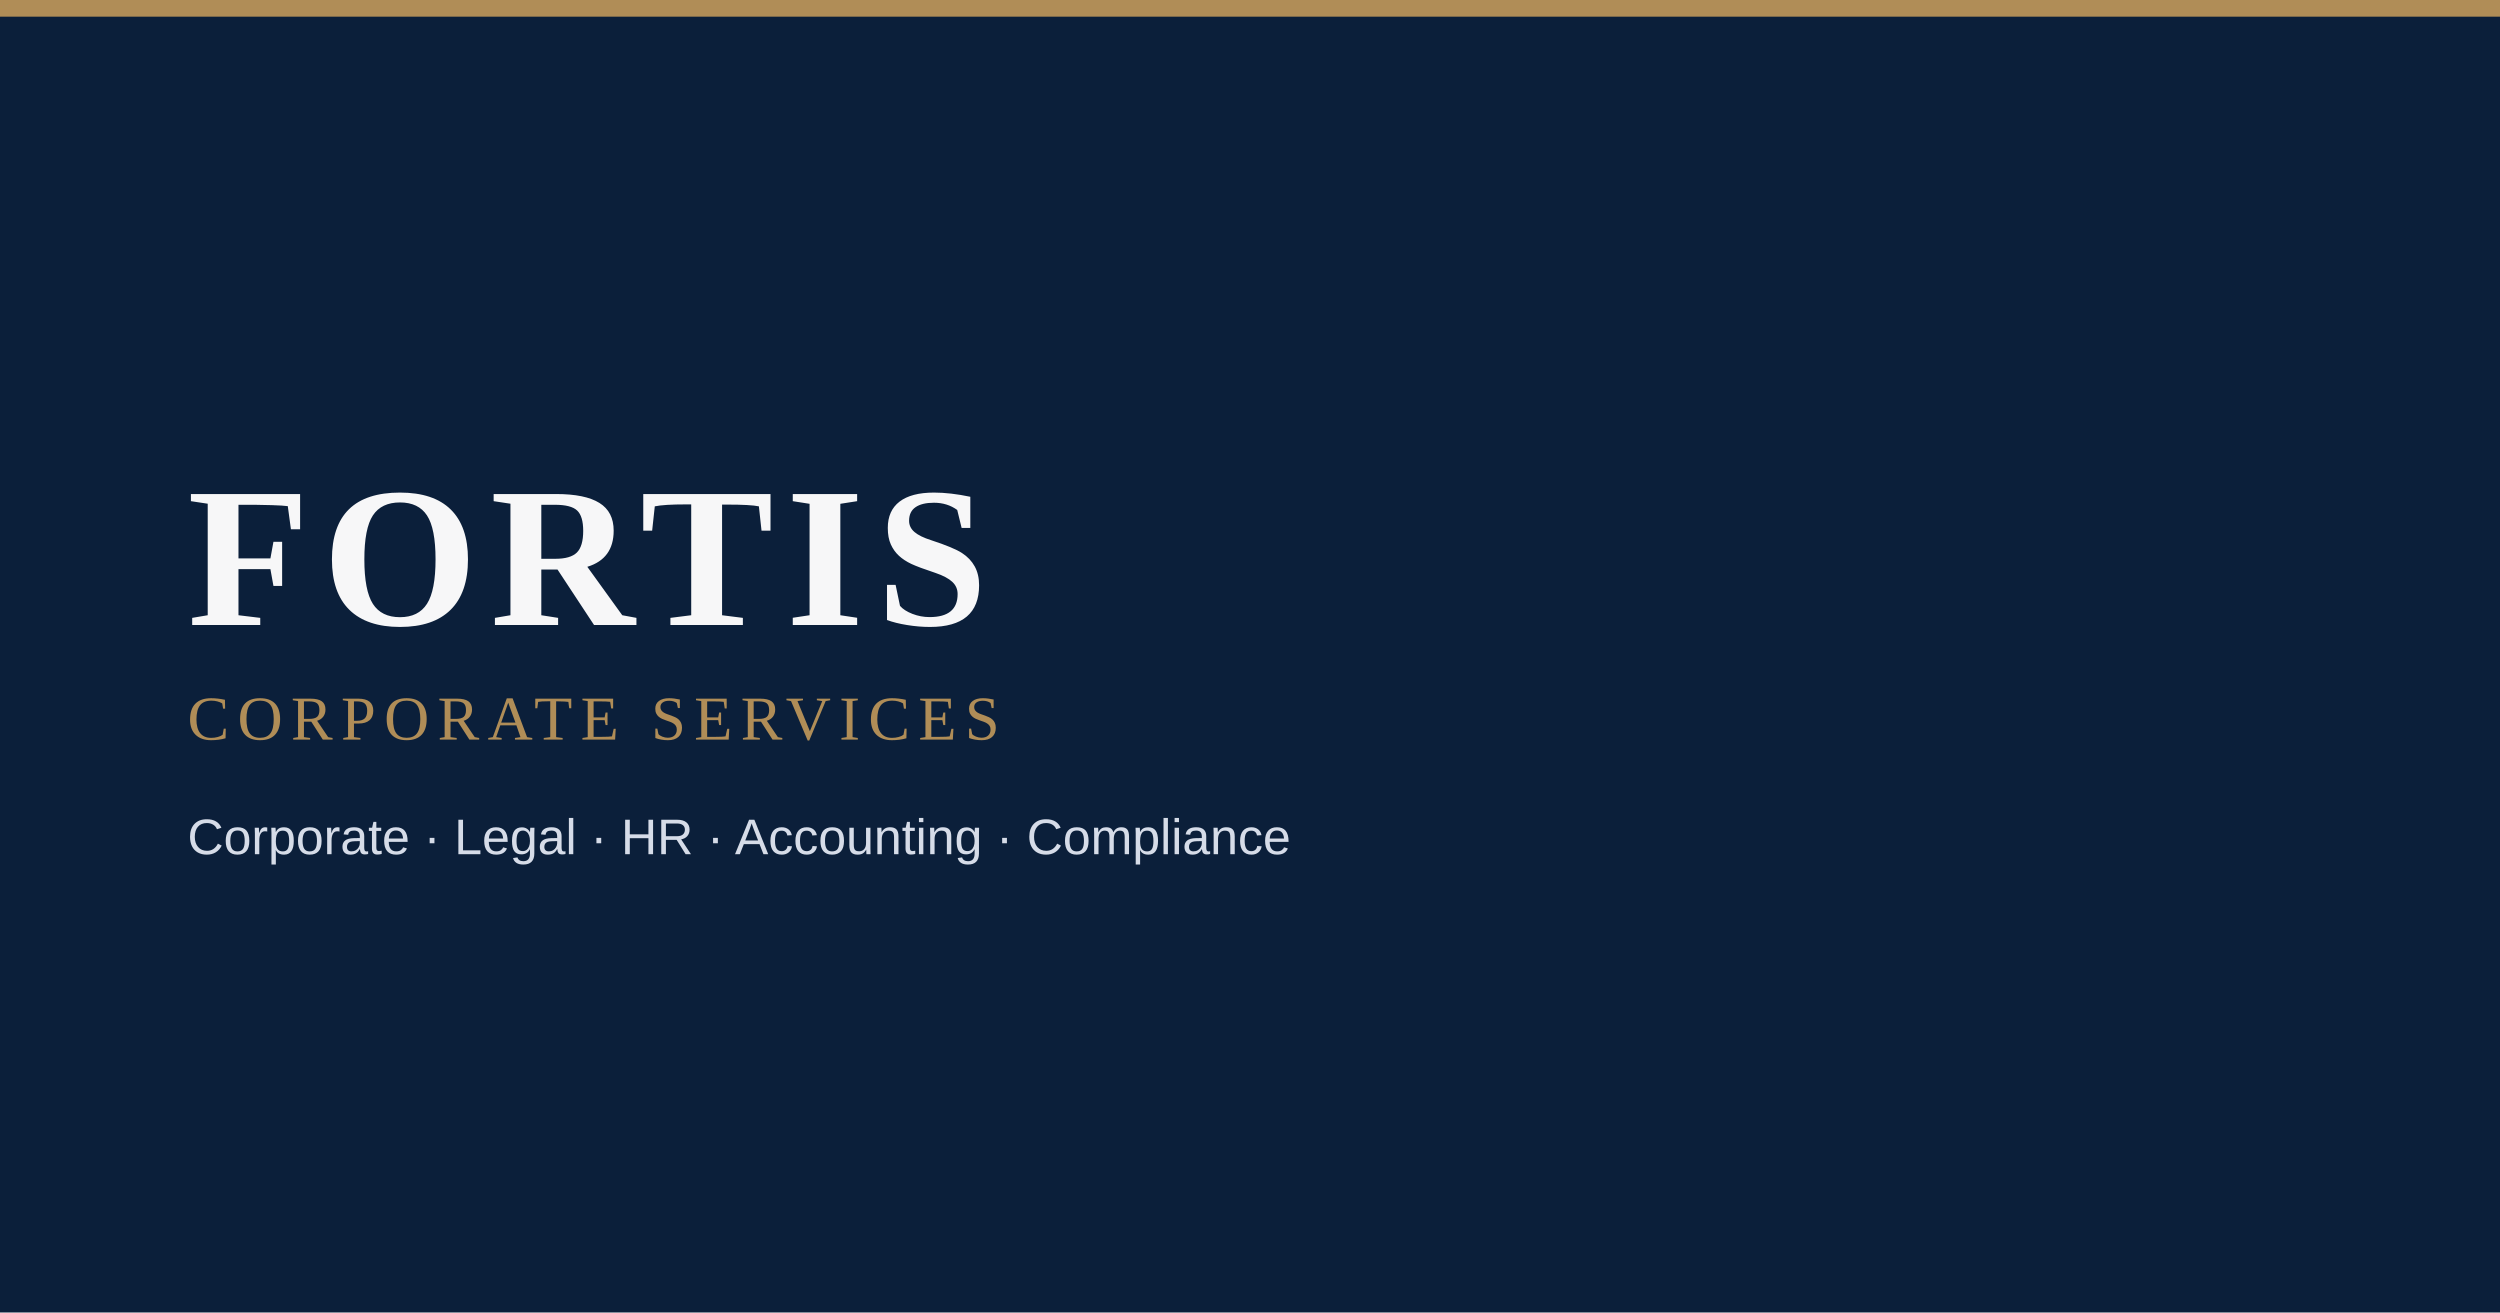
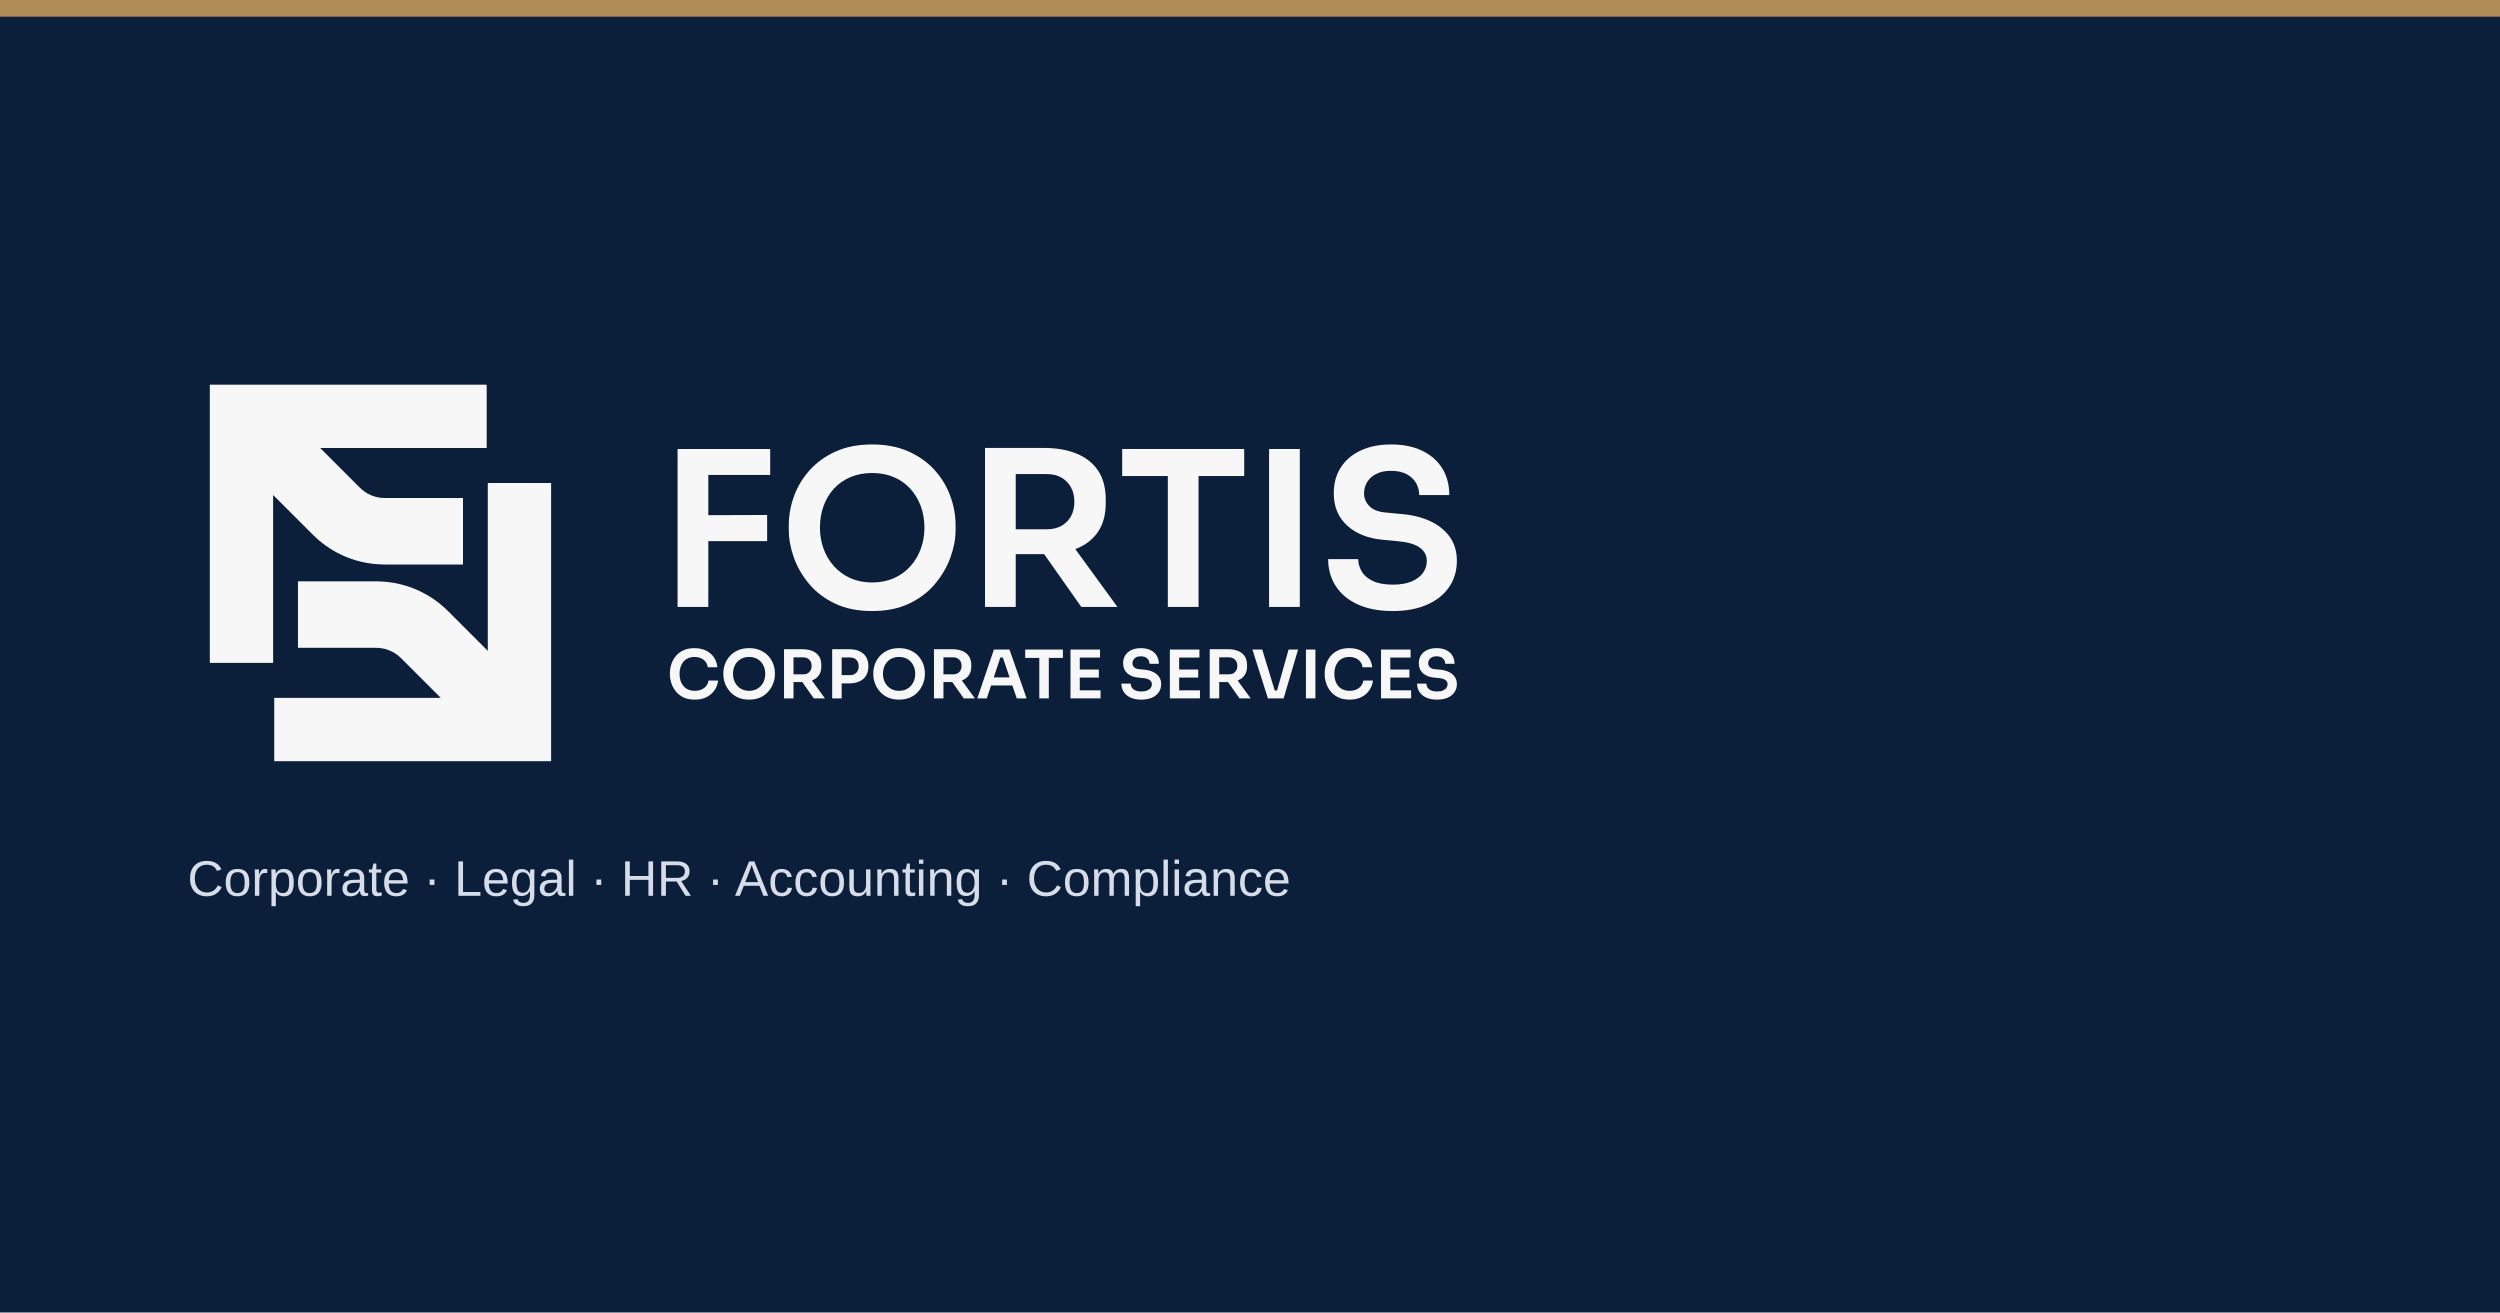
<svg xmlns="http://www.w3.org/2000/svg" width="1200" height="630" viewBox="0 0 1200 630">
  <rect width="1200" height="630" fill="#0B1F3A" />
  <rect x="0" y="0" width="1200" height="8" fill="#B08D57" />
-   <text x="90" y="300" font-family="Georgia, 'Times New Roman', serif" font-size="96" letter-spacing="6" fill="#F7F7F8" font-weight="600">FORTIS</text>
-   <text x="90" y="355" font-family="Georgia, 'Times New Roman', serif" font-size="30" letter-spacing="4" fill="#B08D57">CORPORATE SERVICES</text>
-   <text x="90" y="410" font-family="Arial, sans-serif" font-size="24" fill="#D6DCE8">Corporate · Legal · HR · Accounting · Compliance</text>
+   <g transform="translate(-233.23 -83.38) scale(1.337706)" fill="#F7F7F8">
+     <path d="M 348.984 223.082 L 289.234 223.082 L 303.445 237.293 C 305.855 239.711 309.062 241.031 312.473 241.031 L 340.484 241.031 L 340.484 264.891 L 312.473 264.891 C 310.934 264.891 309.414 264.793 307.914 264.609 C 299.855 263.621 292.406 260 286.574 254.16 L 272.355 239.949 L 272.355 300.172 L 249.633 300.172 L 249.633 200.352 L 348.984 200.352 Z M 348.984 223.082 " />
+     <path d="M 372.105 235.652 L 372.105 335.461 L 272.754 335.461 L 272.754 312.742 L 332.516 312.742 L 318.293 298.52 C 315.895 296.109 312.684 294.781 309.273 294.781 L 281.266 294.781 L 281.266 270.93 L 309.273 270.93 C 310.805 270.93 312.324 271.02 313.824 271.211 C 321.883 272.199 329.336 275.82 335.164 281.652 L 349.383 295.871 L 349.383 235.652 Z M 372.105 235.652 " />
+     <path d="M 426.953 256.512 L 426.953 247.195 L 449.621 247.117 L 449.621 256.512 Z M 426.953 223.441 L 450.711 223.441 L 450.711 232.754 L 426.953 232.754 Z M 417.484 223.441 L 428.508 223.441 L 428.508 280.109 L 417.484 280.109 Z M 417.484 223.441 " />
+     <path d="M 487.273 271.34 C 490.172 271.34 492.785 270.82 495.113 269.785 C 497.445 268.75 499.426 267.316 501.055 265.477 C 502.684 263.641 503.926 261.543 504.781 259.188 C 505.633 256.836 506.062 254.336 506.062 251.699 C 506.062 248.902 505.621 246.316 504.738 243.934 C 503.859 241.555 502.605 239.469 500.977 237.688 C 499.344 235.898 497.379 234.516 495.074 233.531 C 492.773 232.551 490.172 232.059 487.273 232.059 C 484.426 232.059 481.84 232.551 479.512 233.531 C 477.184 234.516 475.203 235.898 473.57 237.688 C 471.941 239.469 470.699 241.555 469.848 243.934 C 468.992 246.316 468.566 248.902 468.566 251.699 C 468.566 254.336 468.992 256.836 469.848 259.188 C 470.699 261.543 471.941 263.641 473.57 265.477 C 475.203 267.316 477.184 268.75 479.512 269.785 C 481.84 270.82 484.426 271.34 487.273 271.34 M 487.273 281.586 C 482.148 281.586 477.711 280.691 473.961 278.906 C 470.207 277.121 467.102 274.754 464.645 271.805 C 462.188 268.855 460.359 265.684 459.172 262.293 C 457.98 258.906 457.387 255.633 457.387 252.473 L 457.387 250.766 C 457.387 247.301 458.008 243.844 459.25 240.402 C 460.492 236.961 462.367 233.844 464.879 231.047 C 467.387 228.254 470.508 226.016 474.23 224.332 C 477.957 222.652 482.305 221.809 487.273 221.809 C 492.242 221.809 496.602 222.652 500.355 224.332 C 504.105 226.016 507.238 228.254 509.746 231.047 C 512.258 233.844 514.133 236.961 515.375 240.402 C 516.617 243.844 517.238 247.301 517.238 250.766 L 517.238 252.473 C 517.238 255.633 516.629 258.906 515.414 262.293 C 514.199 265.684 512.359 268.855 509.902 271.805 C 507.445 274.754 504.34 277.121 500.586 278.906 C 496.836 280.691 492.398 281.586 487.273 281.586 " />
+     <path d="M 562.344 280.109 L 545.031 255.5 L 557.375 255.5 L 575.309 280.109 Z M 535.559 261.168 L 535.559 252.242 L 550 252.242 C 552.02 252.242 553.766 251.828 555.242 251 C 556.715 250.172 557.852 249.02 558.656 247.543 C 559.457 246.07 559.859 244.348 559.859 242.383 C 559.859 240.414 559.457 238.695 558.656 237.219 C 557.852 235.742 556.715 234.578 555.242 233.727 C 553.766 232.871 552.02 232.445 550 232.445 L 535.559 232.445 L 535.559 223.051 L 548.836 223.051 C 553.391 223.051 557.336 223.738 560.676 225.109 C 564.012 226.48 566.586 228.523 568.398 231.242 C 570.211 233.961 571.117 237.414 571.117 241.605 L 571.117 242.848 C 571.117 246.988 570.195 250.418 568.359 253.133 C 566.523 255.852 563.949 257.871 560.637 259.188 C 557.324 260.508 553.391 261.168 548.836 261.168 Z M 527.797 223.051 L 538.82 223.051 L 538.82 280.109 L 527.797 280.109 Z M 527.797 223.051 " />
+     <path d="M 593.395 231.59 L 604.418 231.59 L 604.418 280.109 L 593.395 280.109 Z M 577.016 223.441 L 620.801 223.441 L 620.801 233.145 L 577.016 233.145 Z M 577.016 223.441 " />
+     <path d="M 629.727 223.441 L 640.75 223.441 L 640.75 280.109 L 629.727 280.109 Z M 629.727 223.441 " />
+     <path d="M 674.129 281.586 C 669.16 281.586 664.941 280.781 661.477 279.18 C 658.008 277.574 655.383 275.363 653.598 272.543 C 651.809 269.723 650.918 266.523 650.918 262.953 L 661.711 262.953 C 661.711 264.453 662.121 265.918 662.949 267.34 C 663.777 268.766 665.109 269.914 666.949 270.793 C 668.785 271.676 671.18 272.113 674.129 272.113 C 676.871 272.113 679.137 271.727 680.922 270.949 C 682.707 270.176 684.055 269.152 684.961 267.883 C 685.863 266.617 686.32 265.18 686.32 263.574 C 686.32 261.609 685.465 260.02 683.758 258.801 C 682.047 257.586 679.383 256.82 675.762 256.512 L 670.789 256.043 C 665.359 255.578 661.023 253.883 657.789 250.957 C 654.555 248.035 652.938 244.168 652.938 239.355 C 652.938 235.73 653.789 232.613 655.5 230 C 657.207 227.387 659.598 225.367 662.68 223.945 C 665.758 222.523 669.367 221.809 673.512 221.809 C 677.805 221.809 681.516 222.562 684.648 224.059 C 687.781 225.562 690.188 227.672 691.867 230.387 C 693.551 233.105 694.391 236.301 694.391 239.977 L 683.602 239.977 C 683.602 238.473 683.238 237.062 682.516 235.742 C 681.789 234.426 680.676 233.352 679.176 232.523 C 677.676 231.695 675.785 231.281 673.512 231.281 C 671.336 231.281 669.535 231.656 668.113 232.406 C 666.688 233.156 665.617 234.141 664.891 235.355 C 664.164 236.57 663.805 237.906 663.805 239.355 C 663.805 241.113 664.449 242.652 665.746 243.973 C 667.039 245.293 669.082 246.059 671.879 246.262 L 676.77 246.73 C 680.859 247.039 684.418 247.895 687.441 249.289 C 690.473 250.688 692.84 252.578 694.547 254.957 C 696.254 257.34 697.109 260.211 697.109 263.574 C 697.109 267.148 696.176 270.289 694.312 273.008 C 692.449 275.727 689.797 277.832 686.355 279.332 C 682.914 280.836 678.84 281.586 674.129 281.586 " />
+     <path d="M 423.656 313.379 C 422.055 313.379 420.691 313.102 419.566 312.551 C 418.438 312 417.516 311.27 416.805 310.367 C 416.094 309.461 415.57 308.484 415.234 307.438 C 414.898 306.391 414.73 305.371 414.73 304.379 L 414.73 303.852 C 414.73 302.762 414.902 301.691 415.246 300.633 C 415.59 299.578 416.117 298.617 416.828 297.754 C 417.539 296.891 418.453 296.199 419.566 295.68 C 420.676 295.156 421.992 294.898 423.512 294.898 C 425.098 294.898 426.48 295.188 427.664 295.762 C 428.848 296.34 429.793 297.137 430.496 298.16 C 431.199 299.188 431.625 300.387 431.77 301.762 L 428.312 301.762 C 428.199 300.961 427.926 300.289 427.484 299.746 C 427.043 299.203 426.484 298.785 425.805 298.5 C 425.125 298.211 424.359 298.066 423.512 298.066 C 422.664 298.066 421.906 298.219 421.234 298.523 C 420.562 298.824 420 299.25 419.551 299.793 C 419.105 300.34 418.762 300.98 418.531 301.715 C 418.301 302.449 418.184 303.258 418.184 304.137 C 418.184 305.004 418.301 305.801 418.531 306.539 C 418.762 307.273 419.113 307.918 419.578 308.469 C 420.039 309.023 420.613 309.449 421.293 309.754 C 421.973 310.059 422.762 310.211 423.656 310.211 C 424.969 310.211 426.074 309.887 426.969 309.238 C 427.863 308.59 428.41 307.684 428.602 306.516 L 432.055 306.516 C 431.898 307.762 431.473 308.906 430.785 309.945 C 430.098 310.984 429.152 311.816 427.953 312.441 C 426.754 313.066 425.32 313.379 423.656 313.379 " />
+     <path d="M 443.145 310.211 C 444.039 310.211 444.848 310.051 445.57 309.73 C 446.289 309.41 446.902 308.965 447.406 308.398 C 447.91 307.832 448.293 307.184 448.555 306.453 C 448.82 305.727 448.953 304.953 448.953 304.137 C 448.953 303.273 448.816 302.473 448.543 301.738 C 448.27 301.004 447.883 300.355 447.379 299.805 C 446.875 299.254 446.27 298.824 445.555 298.523 C 444.844 298.219 444.039 298.066 443.145 298.066 C 442.266 298.066 441.465 298.219 440.746 298.523 C 440.023 298.824 439.414 299.254 438.91 299.805 C 438.406 300.355 438.02 301.004 437.758 301.738 C 437.492 302.473 437.359 303.273 437.359 304.137 C 437.359 304.953 437.492 305.727 437.758 306.453 C 438.02 307.184 438.406 307.832 438.91 308.398 C 439.414 308.965 440.023 309.41 440.746 309.73 C 441.465 310.051 442.266 310.211 443.145 310.211 M 443.145 313.379 C 441.559 313.379 440.188 313.102 439.027 312.551 C 437.867 312 436.91 311.266 436.148 310.355 C 435.387 309.441 434.824 308.461 434.457 307.414 C 434.086 306.367 433.906 305.355 433.906 304.379 L 433.906 303.852 C 433.906 302.777 434.098 301.711 434.48 300.645 C 434.863 299.582 435.445 298.617 436.219 297.754 C 436.996 296.891 437.961 296.199 439.113 295.68 C 440.266 295.156 441.609 294.898 443.145 294.898 C 444.68 294.898 446.027 295.156 447.188 295.68 C 448.348 296.199 449.316 296.891 450.094 297.754 C 450.867 298.617 451.449 299.582 451.832 300.645 C 452.215 301.711 452.41 302.777 452.41 303.852 L 452.41 304.379 C 452.41 305.355 452.219 306.367 451.844 307.414 C 451.469 308.461 450.898 309.441 450.141 310.355 C 449.379 311.266 448.422 312 447.262 312.551 C 446.102 313.102 444.727 313.379 443.145 313.379 " />
+     <path d="M 466.352 312.922 L 461 305.312 L 464.816 305.312 L 470.359 312.922 Z M 458.07 307.066 L 458.07 304.305 L 462.535 304.305 C 463.16 304.305 463.699 304.18 464.156 303.922 C 464.613 303.664 464.965 303.309 465.211 302.855 C 465.461 302.398 465.582 301.867 465.582 301.258 C 465.582 300.652 465.461 300.117 465.211 299.66 C 464.965 299.207 464.613 298.848 464.156 298.582 C 463.699 298.316 463.16 298.188 462.535 298.188 L 458.07 298.188 L 458.07 295.281 L 462.176 295.281 C 463.582 295.281 464.805 295.492 465.836 295.918 C 466.867 296.344 467.664 296.973 468.223 297.812 C 468.785 298.652 469.062 299.723 469.062 301.02 L 469.062 301.402 C 469.062 302.684 468.781 303.742 468.211 304.582 C 467.645 305.422 466.848 306.047 465.824 306.453 C 464.801 306.863 463.582 307.066 462.176 307.066 Z M 455.672 295.281 L 459.078 295.281 L 459.078 312.922 L 455.672 312.922 Z M 455.672 295.281 " />
+     <path d="M 475.879 307.547 L 475.879 304.594 L 479.289 304.594 C 479.961 304.594 480.531 304.457 481.004 304.188 C 481.477 303.914 481.84 303.539 482.098 303.059 C 482.352 302.578 482.48 302.035 482.48 301.426 C 482.48 300.785 482.352 300.227 482.098 299.746 C 481.84 299.266 481.477 298.895 481.004 298.629 C 480.531 298.367 479.961 298.234 479.289 298.234 L 475.879 298.234 L 475.879 295.281 L 479 295.281 C 480.473 295.281 481.723 295.523 482.754 296.004 C 483.789 296.48 484.574 297.164 485.121 298.055 C 485.664 298.941 485.938 300.004 485.938 301.234 L 485.938 301.617 C 485.938 302.816 485.664 303.867 485.121 304.762 C 484.574 305.656 483.789 306.348 482.754 306.824 C 481.723 307.305 480.473 307.547 479 307.547 Z M 472.953 295.281 L 476.359 295.281 L 476.359 312.922 L 472.953 312.922 Z M 472.953 295.281 " />
+     <path d="M 496.953 310.211 C 497.848 310.211 498.656 310.051 499.375 309.73 C 500.098 309.41 500.707 308.965 501.211 308.398 C 501.715 307.832 502.102 307.184 502.363 306.453 C 502.629 305.727 502.762 304.953 502.762 304.137 C 502.762 303.273 502.625 302.473 502.352 301.738 C 502.078 301.004 501.691 300.355 501.188 299.805 C 500.684 299.254 500.074 298.824 499.363 298.523 C 498.652 298.219 497.848 298.066 496.953 298.066 C 496.07 298.066 495.273 298.219 494.551 298.523 C 493.832 298.824 493.219 299.254 492.715 299.805 C 492.211 300.355 491.828 301.004 491.562 301.738 C 491.301 302.473 491.168 303.273 491.168 304.137 C 491.168 304.953 491.301 305.727 491.562 306.453 C 491.828 307.184 492.211 307.832 492.715 308.398 C 493.219 308.965 493.832 309.41 494.551 309.73 C 495.273 310.051 496.07 310.211 496.953 310.211 M 496.953 313.379 C 495.367 313.379 493.996 313.102 492.836 312.551 C 491.676 312 490.715 311.266 489.957 310.355 C 489.195 309.441 488.633 308.461 488.266 307.414 C 487.895 306.367 487.711 305.355 487.711 304.379 L 487.711 303.852 C 487.711 302.777 487.902 301.711 488.289 300.645 C 488.672 299.582 489.254 298.617 490.027 297.754 C 490.805 296.891 491.77 296.199 492.922 295.68 C 494.07 295.156 495.414 294.898 496.953 294.898 C 498.488 294.898 499.836 295.156 500.996 295.68 C 502.156 296.199 503.121 296.891 503.898 297.754 C 504.676 298.617 505.258 299.582 505.641 300.645 C 506.023 301.711 506.215 302.777 506.215 303.852 L 506.215 304.379 C 506.215 305.355 506.027 306.367 505.652 307.414 C 505.277 308.461 504.707 309.441 503.949 310.355 C 503.188 311.266 502.227 312 501.066 312.551 C 499.906 313.102 498.535 313.379 496.953 313.379 " />
+     <path d="M 520.16 312.922 L 514.809 305.312 L 518.625 305.312 L 524.168 312.922 Z M 511.879 307.066 L 511.879 304.305 L 516.344 304.305 C 516.969 304.305 517.508 304.18 517.965 303.922 C 518.418 303.664 518.773 303.309 519.02 302.855 C 519.266 302.398 519.391 301.867 519.391 301.258 C 519.391 300.652 519.266 300.117 519.02 299.66 C 518.773 299.207 518.418 298.848 517.965 298.582 C 517.508 298.316 516.969 298.188 516.344 298.188 L 511.879 298.188 L 511.879 295.281 L 515.984 295.281 C 517.391 295.281 518.613 295.492 519.645 295.918 C 520.676 296.344 521.473 296.973 522.031 297.812 C 522.59 298.652 522.871 299.723 522.871 301.02 L 522.871 301.402 C 522.871 302.684 522.586 303.742 522.02 304.582 C 521.453 305.422 520.656 306.047 519.633 306.453 C 518.609 306.863 517.391 307.066 515.984 307.066 Z M 509.48 295.281 L 512.887 295.281 L 512.887 312.922 L 509.48 312.922 Z M 509.48 295.281 " />
+     <path d="M 529.207 308.289 L 530.289 305.387 L 537.367 305.387 L 538.449 308.289 Z M 525.031 312.922 L 530.984 295.402 L 536.574 295.402 L 542.719 312.922 L 539.191 312.922 L 534.008 297.73 L 535.23 298.258 L 532.23 298.258 L 533.48 297.73 L 528.438 312.922 Z M 525.031 312.922 " />
+     <path d="M 547.281 297.922 L 550.688 297.922 L 550.688 312.922 L 547.281 312.922 Z M 542.215 295.402 L 555.75 295.402 L 555.75 298.402 L 542.215 298.402 Z M 542.215 295.402 " />
+     <path d="M 561.316 310.043 L 569.262 310.043 L 569.262 312.922 L 561.316 312.922 Z M 561.316 302.578 L 568.637 302.578 L 568.637 305.457 L 561.316 305.457 Z M 561.316 295.402 L 569.07 295.402 L 569.07 298.281 L 561.316 298.281 Z M 558.465 295.402 L 561.797 295.402 L 561.797 312.922 L 558.465 312.922 Z M 558.465 295.402 " />
+     <path d="M 583.902 313.379 C 582.367 313.379 581.062 313.129 579.988 312.633 C 578.918 312.137 578.105 311.453 577.555 310.582 C 577.004 309.711 576.727 308.723 576.727 307.617 L 580.062 307.617 C 580.062 308.082 580.188 308.535 580.445 308.973 C 580.703 309.414 581.113 309.77 581.68 310.043 C 582.25 310.316 582.988 310.449 583.902 310.449 C 584.75 310.449 585.449 310.332 586.004 310.09 C 586.555 309.852 586.969 309.535 587.25 309.141 C 587.531 308.75 587.672 308.305 587.672 307.809 C 587.672 307.203 587.406 306.711 586.879 306.336 C 586.348 305.957 585.523 305.723 584.406 305.625 L 582.871 305.48 C 581.191 305.34 579.848 304.816 578.848 303.91 C 577.848 303.008 577.348 301.809 577.348 300.32 C 577.348 299.203 577.613 298.238 578.141 297.43 C 578.672 296.621 579.41 296 580.363 295.559 C 581.312 295.117 582.43 294.898 583.711 294.898 C 585.039 294.898 586.184 295.129 587.152 295.594 C 588.121 296.059 588.867 296.711 589.387 297.551 C 589.906 298.391 590.168 299.379 590.168 300.516 L 586.832 300.516 C 586.832 300.051 586.719 299.613 586.496 299.207 C 586.27 298.797 585.926 298.465 585.461 298.211 C 585 297.953 584.414 297.824 583.711 297.824 C 583.039 297.824 582.48 297.941 582.043 298.176 C 581.602 298.406 581.27 298.711 581.047 299.086 C 580.82 299.461 580.711 299.875 580.711 300.32 C 580.711 300.867 580.91 301.344 581.309 301.75 C 581.711 302.156 582.34 302.395 583.207 302.457 L 584.719 302.602 C 585.98 302.699 587.082 302.961 588.016 303.395 C 588.953 303.824 589.688 304.41 590.215 305.145 C 590.742 305.883 591.008 306.77 591.008 307.809 C 591.008 308.914 590.719 309.887 590.141 310.727 C 589.566 311.566 588.746 312.219 587.68 312.684 C 586.617 313.145 585.355 313.379 583.902 313.379 " />
+     <path d="M 596.98 310.043 L 604.926 310.043 L 604.926 312.922 L 596.98 312.922 Z M 596.98 302.578 L 604.301 302.578 L 604.301 305.457 L 596.98 305.457 Z M 596.98 295.402 L 604.734 295.402 L 604.734 298.281 L 596.98 298.281 Z M 594.125 295.402 L 597.461 295.402 L 597.461 312.922 L 594.125 312.922 Z M 594.125 295.402 " />
+     <path d="M 619.109 312.922 L 613.758 305.312 L 617.574 305.312 L 623.117 312.922 Z M 610.828 307.066 L 610.828 304.305 L 615.293 304.305 C 615.918 304.305 616.457 304.18 616.914 303.922 C 617.371 303.664 617.723 303.309 617.969 302.855 C 618.219 302.398 618.34 301.867 618.34 301.258 C 618.34 300.652 618.219 300.117 617.969 299.66 C 617.723 299.207 617.371 298.848 616.914 298.582 C 616.457 298.316 615.918 298.188 615.293 298.188 L 610.828 298.188 L 610.828 295.281 L 614.934 295.281 C 616.34 295.281 617.562 295.492 618.594 295.918 C 619.625 296.344 620.422 296.973 620.98 297.812 C 621.543 298.652 621.82 299.723 621.82 301.02 L 621.82 301.402 C 621.82 302.684 621.539 303.742 620.969 304.582 C 620.402 305.422 619.605 306.047 618.582 306.453 C 617.559 306.863 616.34 307.066 614.934 307.066 Z M 608.43 295.281 L 611.836 295.281 L 611.836 312.922 L 608.43 312.922 Z M 608.43 295.281 " />
+     <path d="M 629.309 312.922 L 623.742 295.402 L 627.27 295.402 L 631.902 310.57 L 630.895 310.09 L 633.484 310.09 L 632.453 310.57 L 636.727 295.402 L 640.133 295.402 L 634.949 312.922 Z M 629.309 312.922 " />
+     <path d="M 642.941 295.402 L 646.348 295.402 L 646.348 312.922 L 642.941 312.922 Z M 642.941 295.402 " />
+     <path d="M 658.613 313.379 C 657.012 313.379 655.648 313.102 654.52 312.551 C 653.395 312 652.473 311.27 651.762 310.367 C 651.051 309.461 650.523 308.484 650.188 307.438 C 649.852 306.391 649.684 305.371 649.684 304.379 L 649.684 303.852 C 649.684 302.762 649.855 301.691 650.203 300.633 C 650.547 299.578 651.074 298.617 651.785 297.754 C 652.496 296.891 653.41 296.199 654.52 295.68 C 655.633 295.156 656.949 294.898 658.469 294.898 C 660.055 294.898 661.438 295.188 662.621 295.762 C 663.805 296.34 664.75 297.137 665.453 298.16 C 666.156 299.188 666.582 300.387 666.727 301.762 L 663.27 301.762 C 663.156 300.961 662.883 300.289 662.441 299.746 C 662 299.203 661.441 298.785 660.762 298.5 C 660.082 298.211 659.316 298.066 658.469 298.066 C 657.621 298.066 656.859 298.219 656.188 298.523 C 655.516 298.824 654.957 299.25 654.508 299.793 C 654.062 300.34 653.723 300.98 653.488 301.715 C 653.258 302.449 653.141 303.258 653.141 304.137 C 653.141 305.004 653.258 305.801 653.488 306.539 C 653.723 307.273 654.07 307.918 654.531 308.469 C 654.996 309.023 655.57 309.449 656.25 309.754 C 656.93 310.059 657.719 310.211 658.613 310.211 C 659.926 310.211 661.027 309.887 661.926 309.238 C 662.82 308.59 663.363 307.684 663.559 306.516 L 667.012 306.516 C 666.852 307.762 666.43 308.906 665.742 309.945 C 665.055 310.984 664.109 311.816 662.91 312.441 C 661.711 313.066 660.277 313.379 658.613 313.379 " />
+     <path d="M 672.75 310.043 L 680.691 310.043 L 680.691 312.922 L 672.75 312.922 Z M 672.75 302.578 L 680.07 302.578 L 680.07 305.457 L 672.75 305.457 Z M 672.75 295.402 L 680.5 295.402 L 680.5 298.281 L 672.75 298.281 Z M 669.895 295.402 L 673.23 295.402 L 673.23 312.922 L 669.895 312.922 Z M 669.895 295.402 " />
+     <path d="M 690.004 313.379 C 688.469 313.379 687.164 313.129 686.094 312.633 C 685.023 312.137 684.211 311.453 683.656 310.582 C 683.105 309.711 682.828 308.723 682.828 307.617 L 686.164 307.617 C 686.164 308.082 686.293 308.535 686.551 308.973 C 686.805 309.414 687.219 309.77 687.785 310.043 C 688.355 310.316 689.094 310.449 690.004 310.449 C 690.855 310.449 691.555 310.332 692.105 310.09 C 692.656 309.852 693.074 309.535 693.355 309.141 C 693.633 308.75 693.773 308.305 693.773 307.809 C 693.773 307.203 693.508 306.711 692.98 306.336 C 692.453 305.957 691.629 305.723 690.508 305.625 L 688.973 305.48 C 687.293 305.34 685.953 304.816 684.953 303.91 C 683.953 303.008 683.453 301.809 683.453 300.32 C 683.453 299.203 683.719 298.238 684.246 297.43 C 684.773 296.621 685.516 296 686.465 295.559 C 687.418 295.117 688.531 294.898 689.812 294.898 C 691.141 294.898 692.289 295.129 693.258 295.594 C 694.227 296.059 694.969 296.711 695.488 297.551 C 696.008 298.391 696.27 299.379 696.27 300.516 L 692.934 300.516 C 692.934 300.051 692.82 299.613 692.598 299.207 C 692.371 298.797 692.027 298.465 691.566 298.211 C 691.102 297.953 690.52 297.824 689.812 297.824 C 689.141 297.824 688.586 297.941 688.145 298.176 C 687.703 298.406 687.371 298.711 687.148 299.086 C 686.926 299.461 686.812 299.875 686.812 300.32 C 686.812 300.867 687.016 301.344 687.414 301.75 C 687.812 302.156 688.445 302.395 689.309 302.457 L 690.82 302.602 C 692.086 302.699 693.188 302.961 694.121 303.395 C 695.059 303.824 695.789 304.41 696.316 305.145 C 696.844 305.883 697.109 306.77 697.109 307.809 C 697.109 308.914 696.82 309.887 696.246 310.727 C 695.668 311.566 694.852 312.219 693.785 312.684 C 692.723 313.145 691.461 313.379 690.004 313.379 " />
+   </g>
+   <text x="90" y="430" font-family="Arial, sans-serif" font-size="24" fill="#D6DCE8">Corporate · Legal · HR · Accounting · Compliance</text>
</svg>
